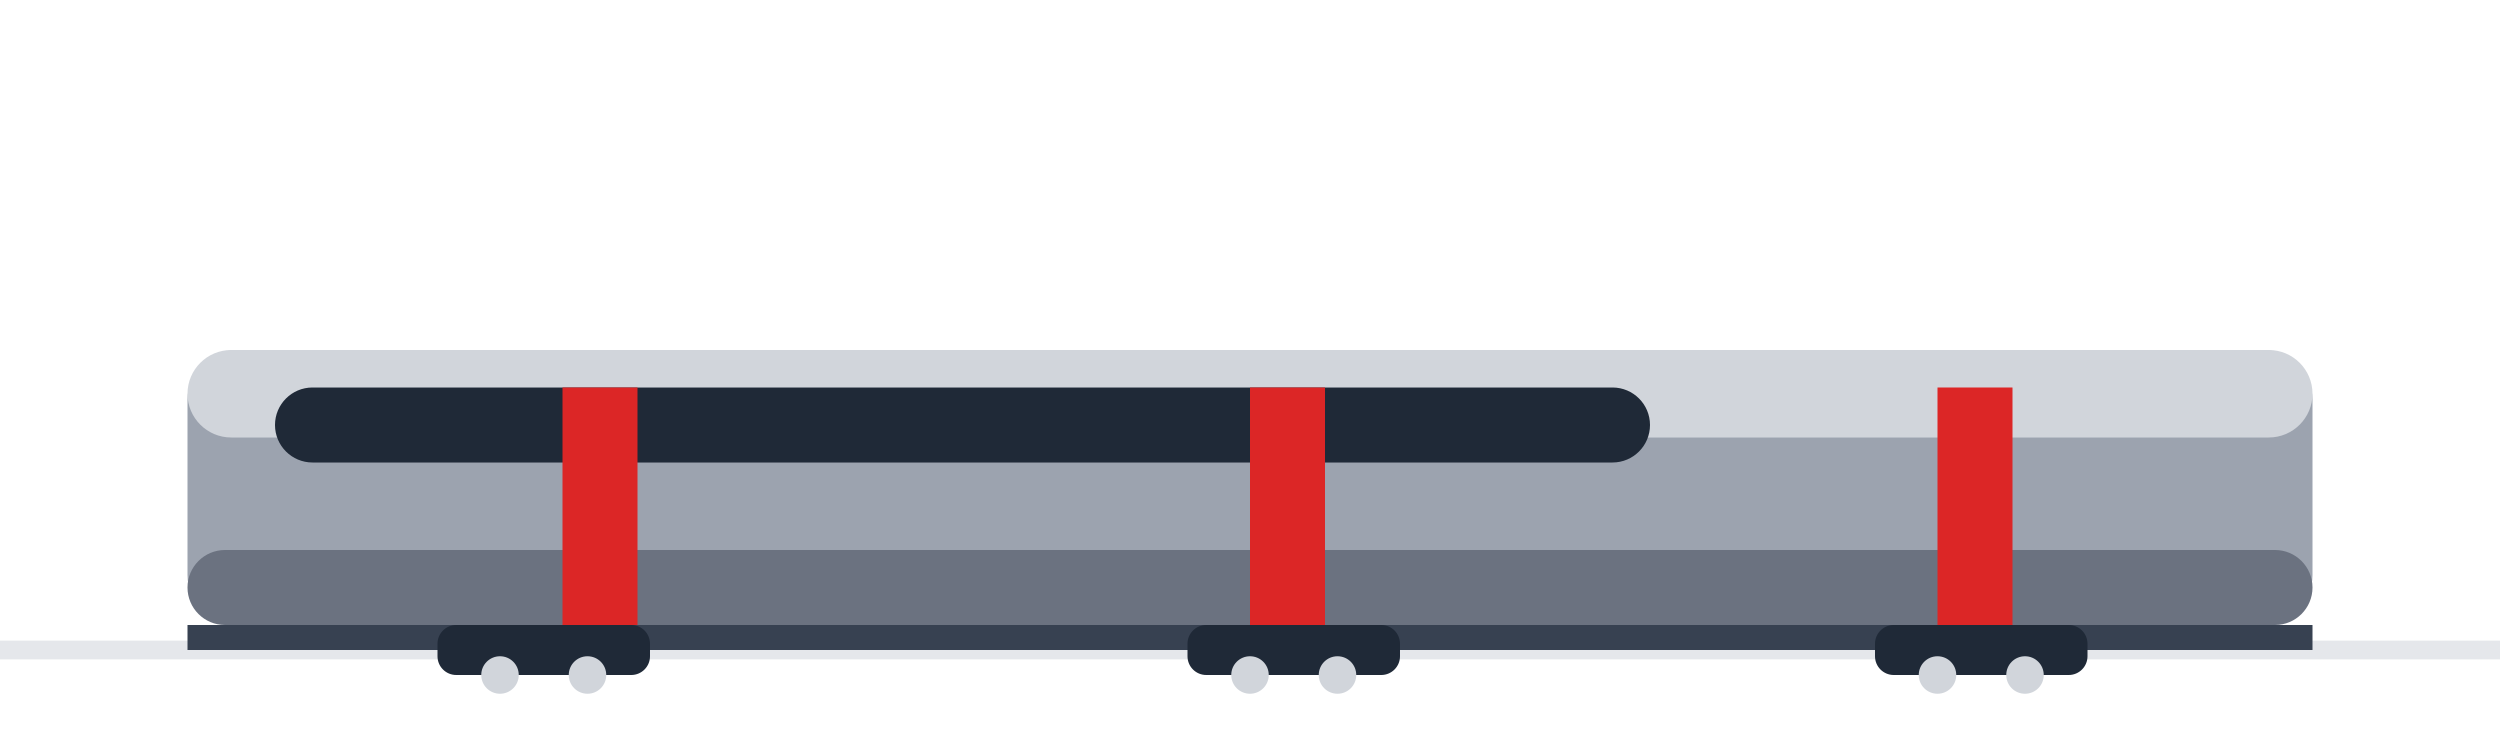
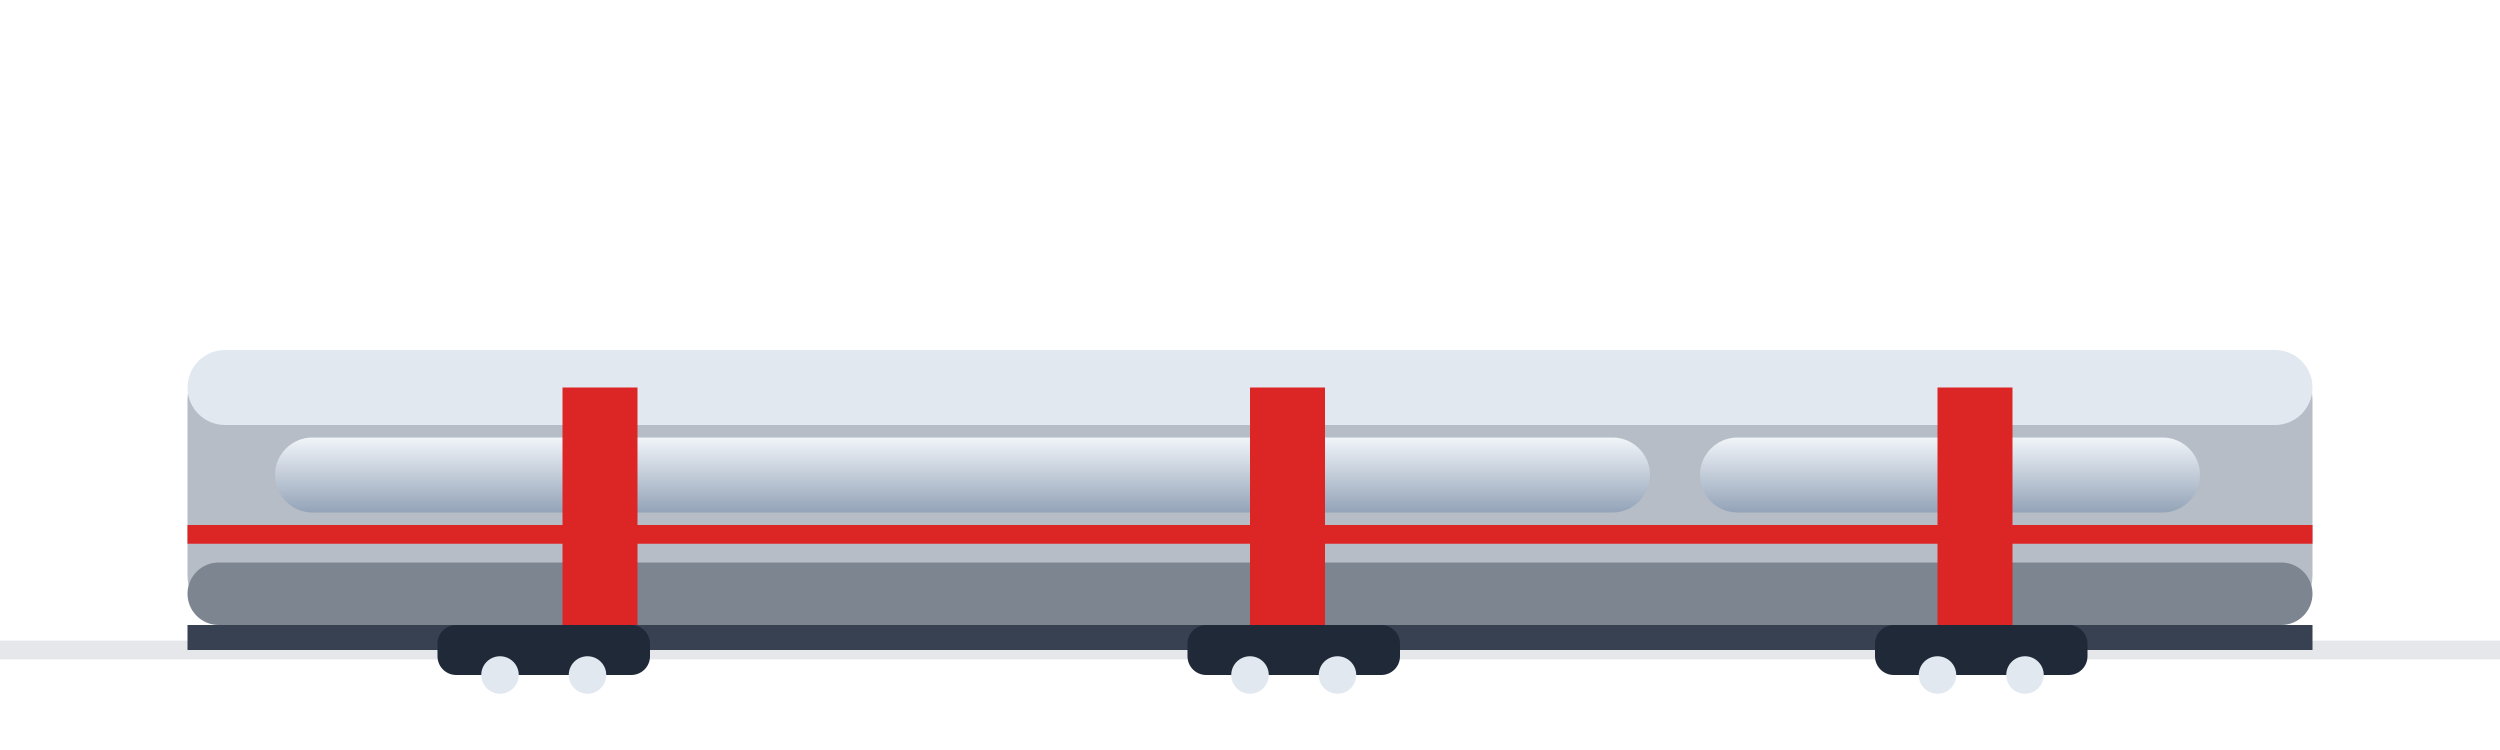
<svg xmlns="http://www.w3.org/2000/svg" viewBox="0 0 400 120" role="img" aria-label="Intercites Corail">
+   <defs>
+     <linearGradient id="icw" x1="0" y1="0" x2="0" y2="1">
+       <stop offset="0" stop-color="#f1f5f9" />
+       <stop offset="1" stop-color="#94a3b8" />
+     </linearGradient>
+   </defs>
  <line x1="0" y1="104" x2="400" y2="104" stroke="#e5e7eb" stroke-width="3" />
-   <rect x="30" y="56" width="340" height="44" rx="8" fill="#9ca3af" />
-   <rect x="30" y="56" width="340" height="14" rx="7" fill="#d1d5db" />
-   <rect x="30" y="88" width="340" height="12" rx="6" fill="#6b7280" />
-   <rect x="44" y="62" width="220" height="12" rx="6" fill="#1f2937" />
+   <rect x="30" y="56" width="340" height="44" rx="8" fill="#b6bdc7" />
+   <rect x="30" y="56" width="340" height="12" rx="6" fill="#e2e8f0" />
+   <rect x="30" y="90" width="340" height="10" rx="5" fill="#7d8590" />
+   <rect x="44" y="70" width="220" height="12" rx="6" fill="url(#icw)" />
+   <rect x="272" y="70" width="80" height="12" rx="6" fill="url(#icw)" />
+   <rect x="30" y="84" width="340" height="3" fill="#dc2626" />
  <g fill="#dc2626">
    <rect x="90" y="62" width="12" height="38" />
    <rect x="200" y="62" width="12" height="38" />
    <rect x="310" y="62" width="12" height="38" />
  </g>
  <rect x="30" y="100" width="340" height="4" fill="#374151" />
  <g fill="#1f2937">
    <rect x="70" y="100" width="34" height="8" rx="3" />
    <rect x="190" y="100" width="34" height="8" rx="3" />
    <rect x="300" y="100" width="34" height="8" rx="3" />
  </g>
-   <g fill="#d1d5db">
+   <g fill="#e2e8f0">
    <circle cx="80" cy="108" r="3" />
    <circle cx="94" cy="108" r="3" />
    <circle cx="200" cy="108" r="3" />
    <circle cx="214" cy="108" r="3" />
    <circle cx="310" cy="108" r="3" />
    <circle cx="324" cy="108" r="3" />
  </g>
</svg>
